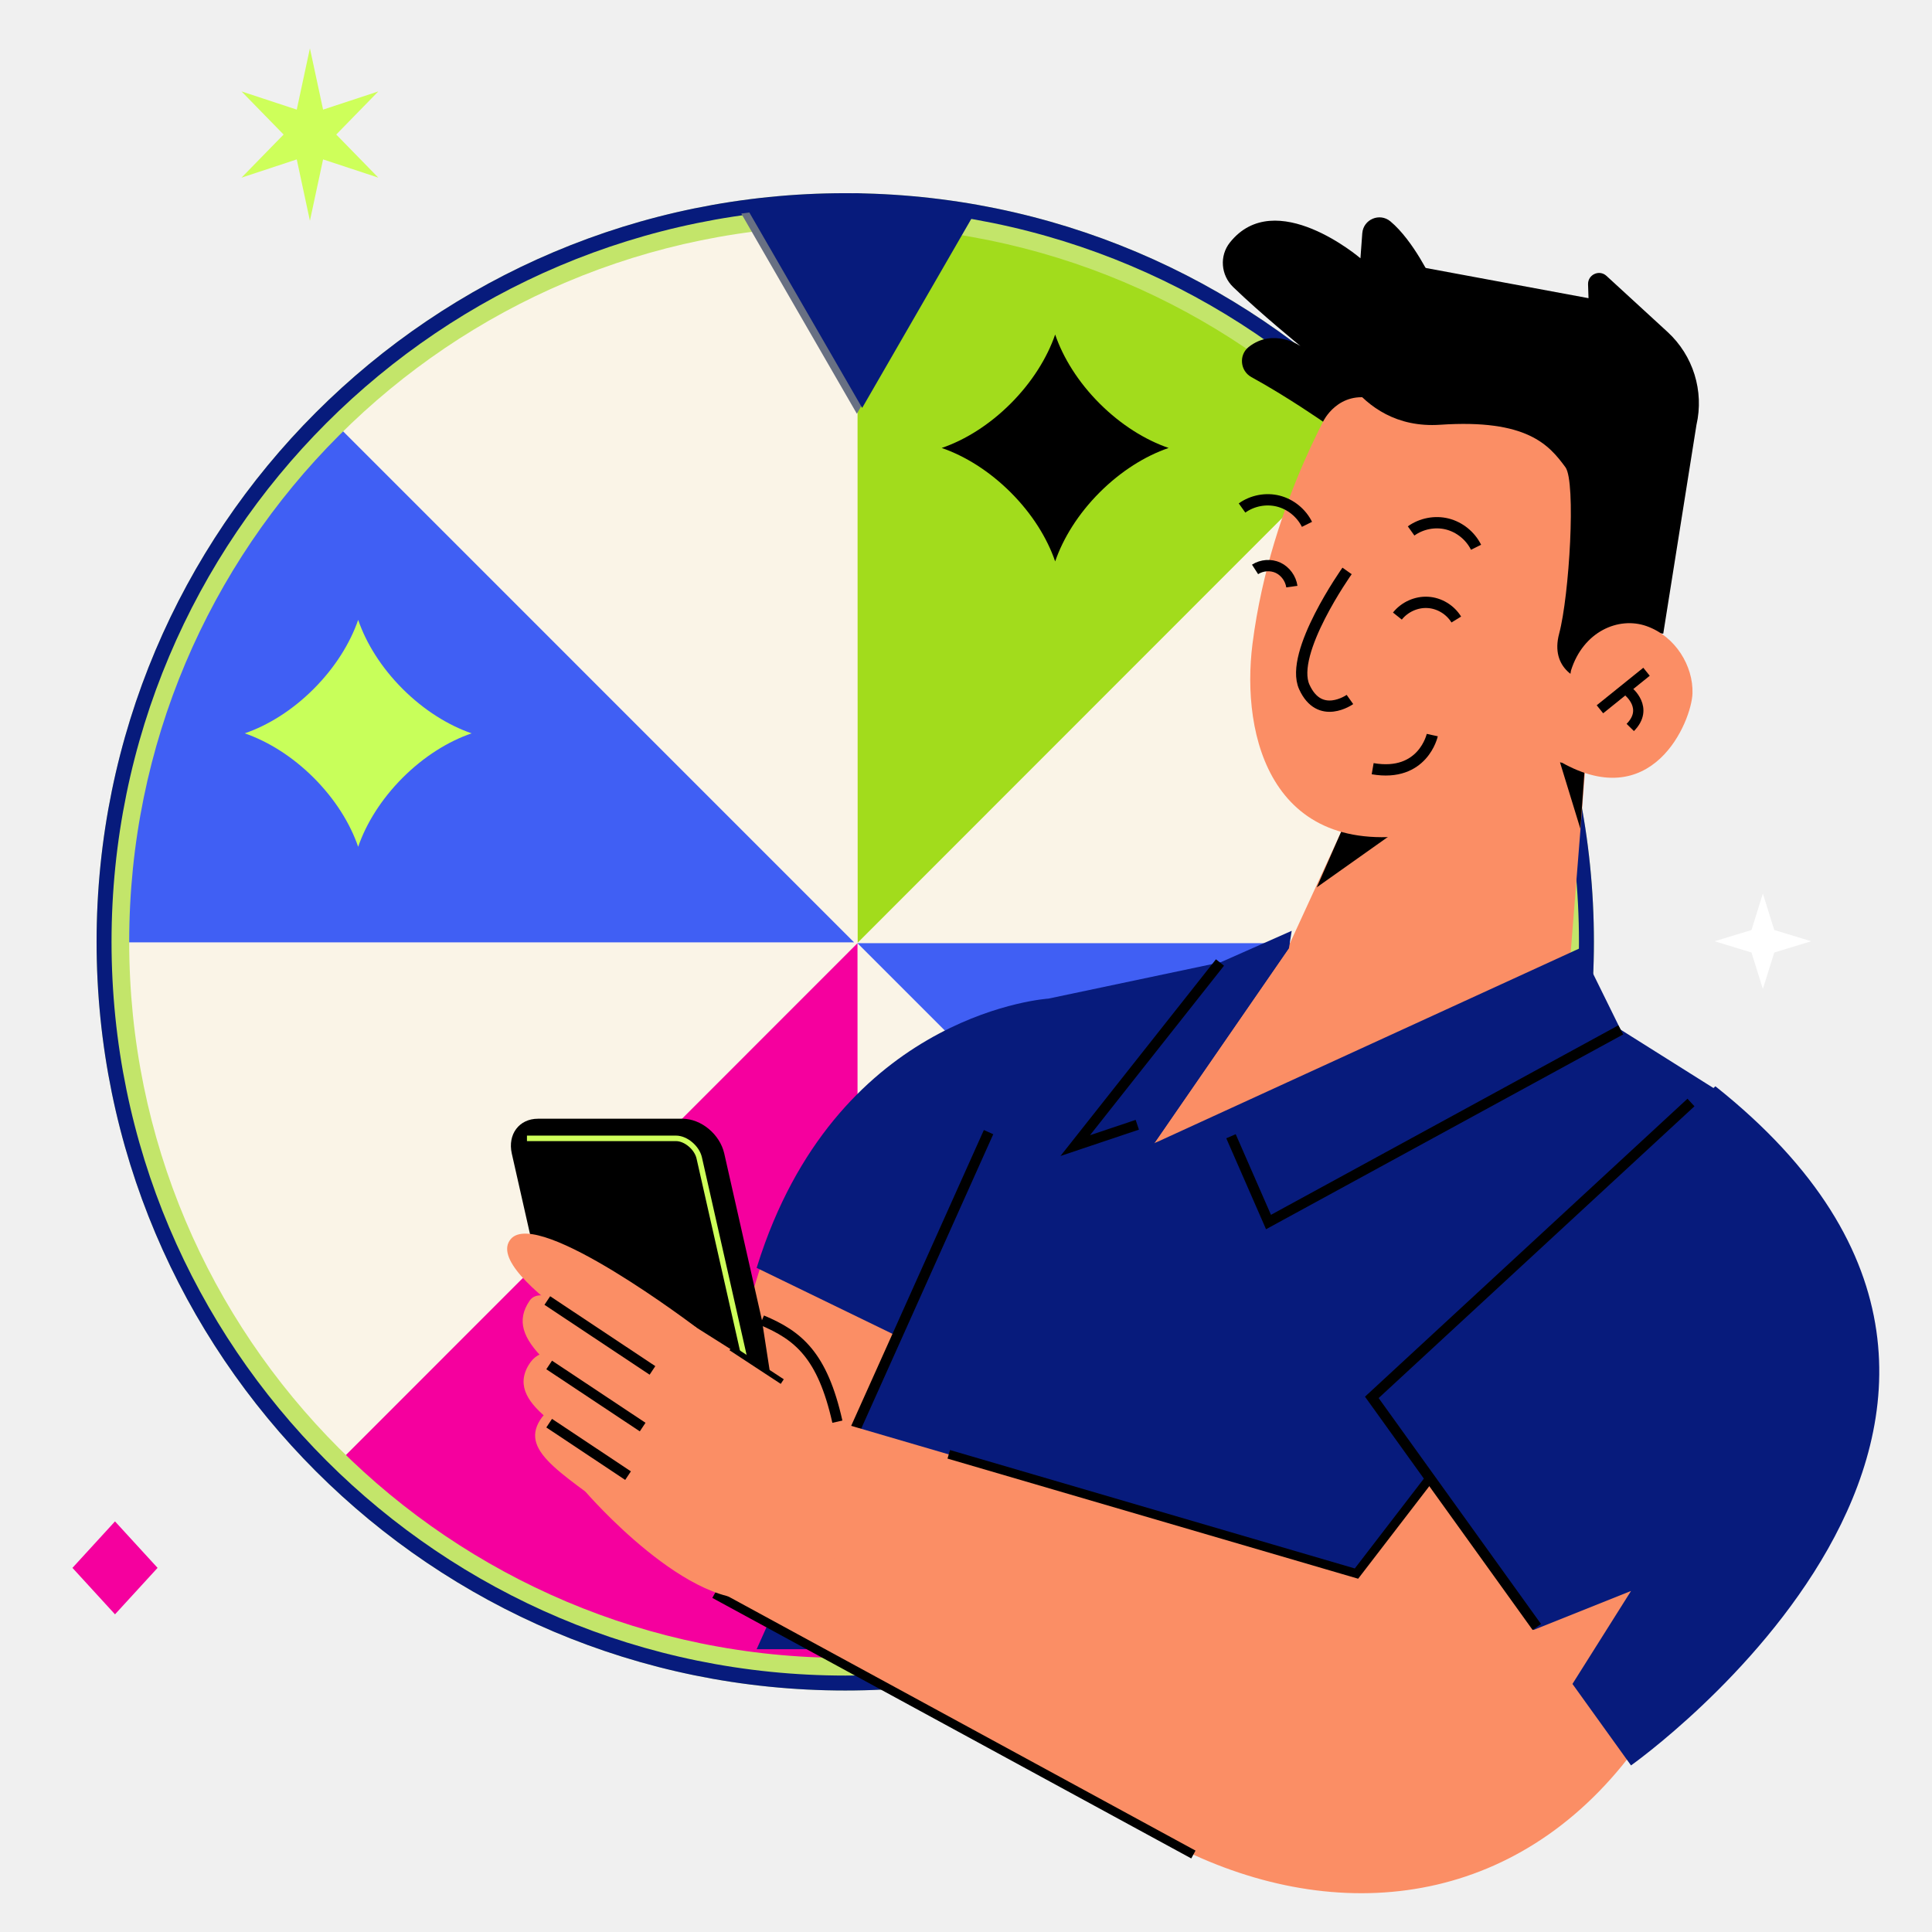
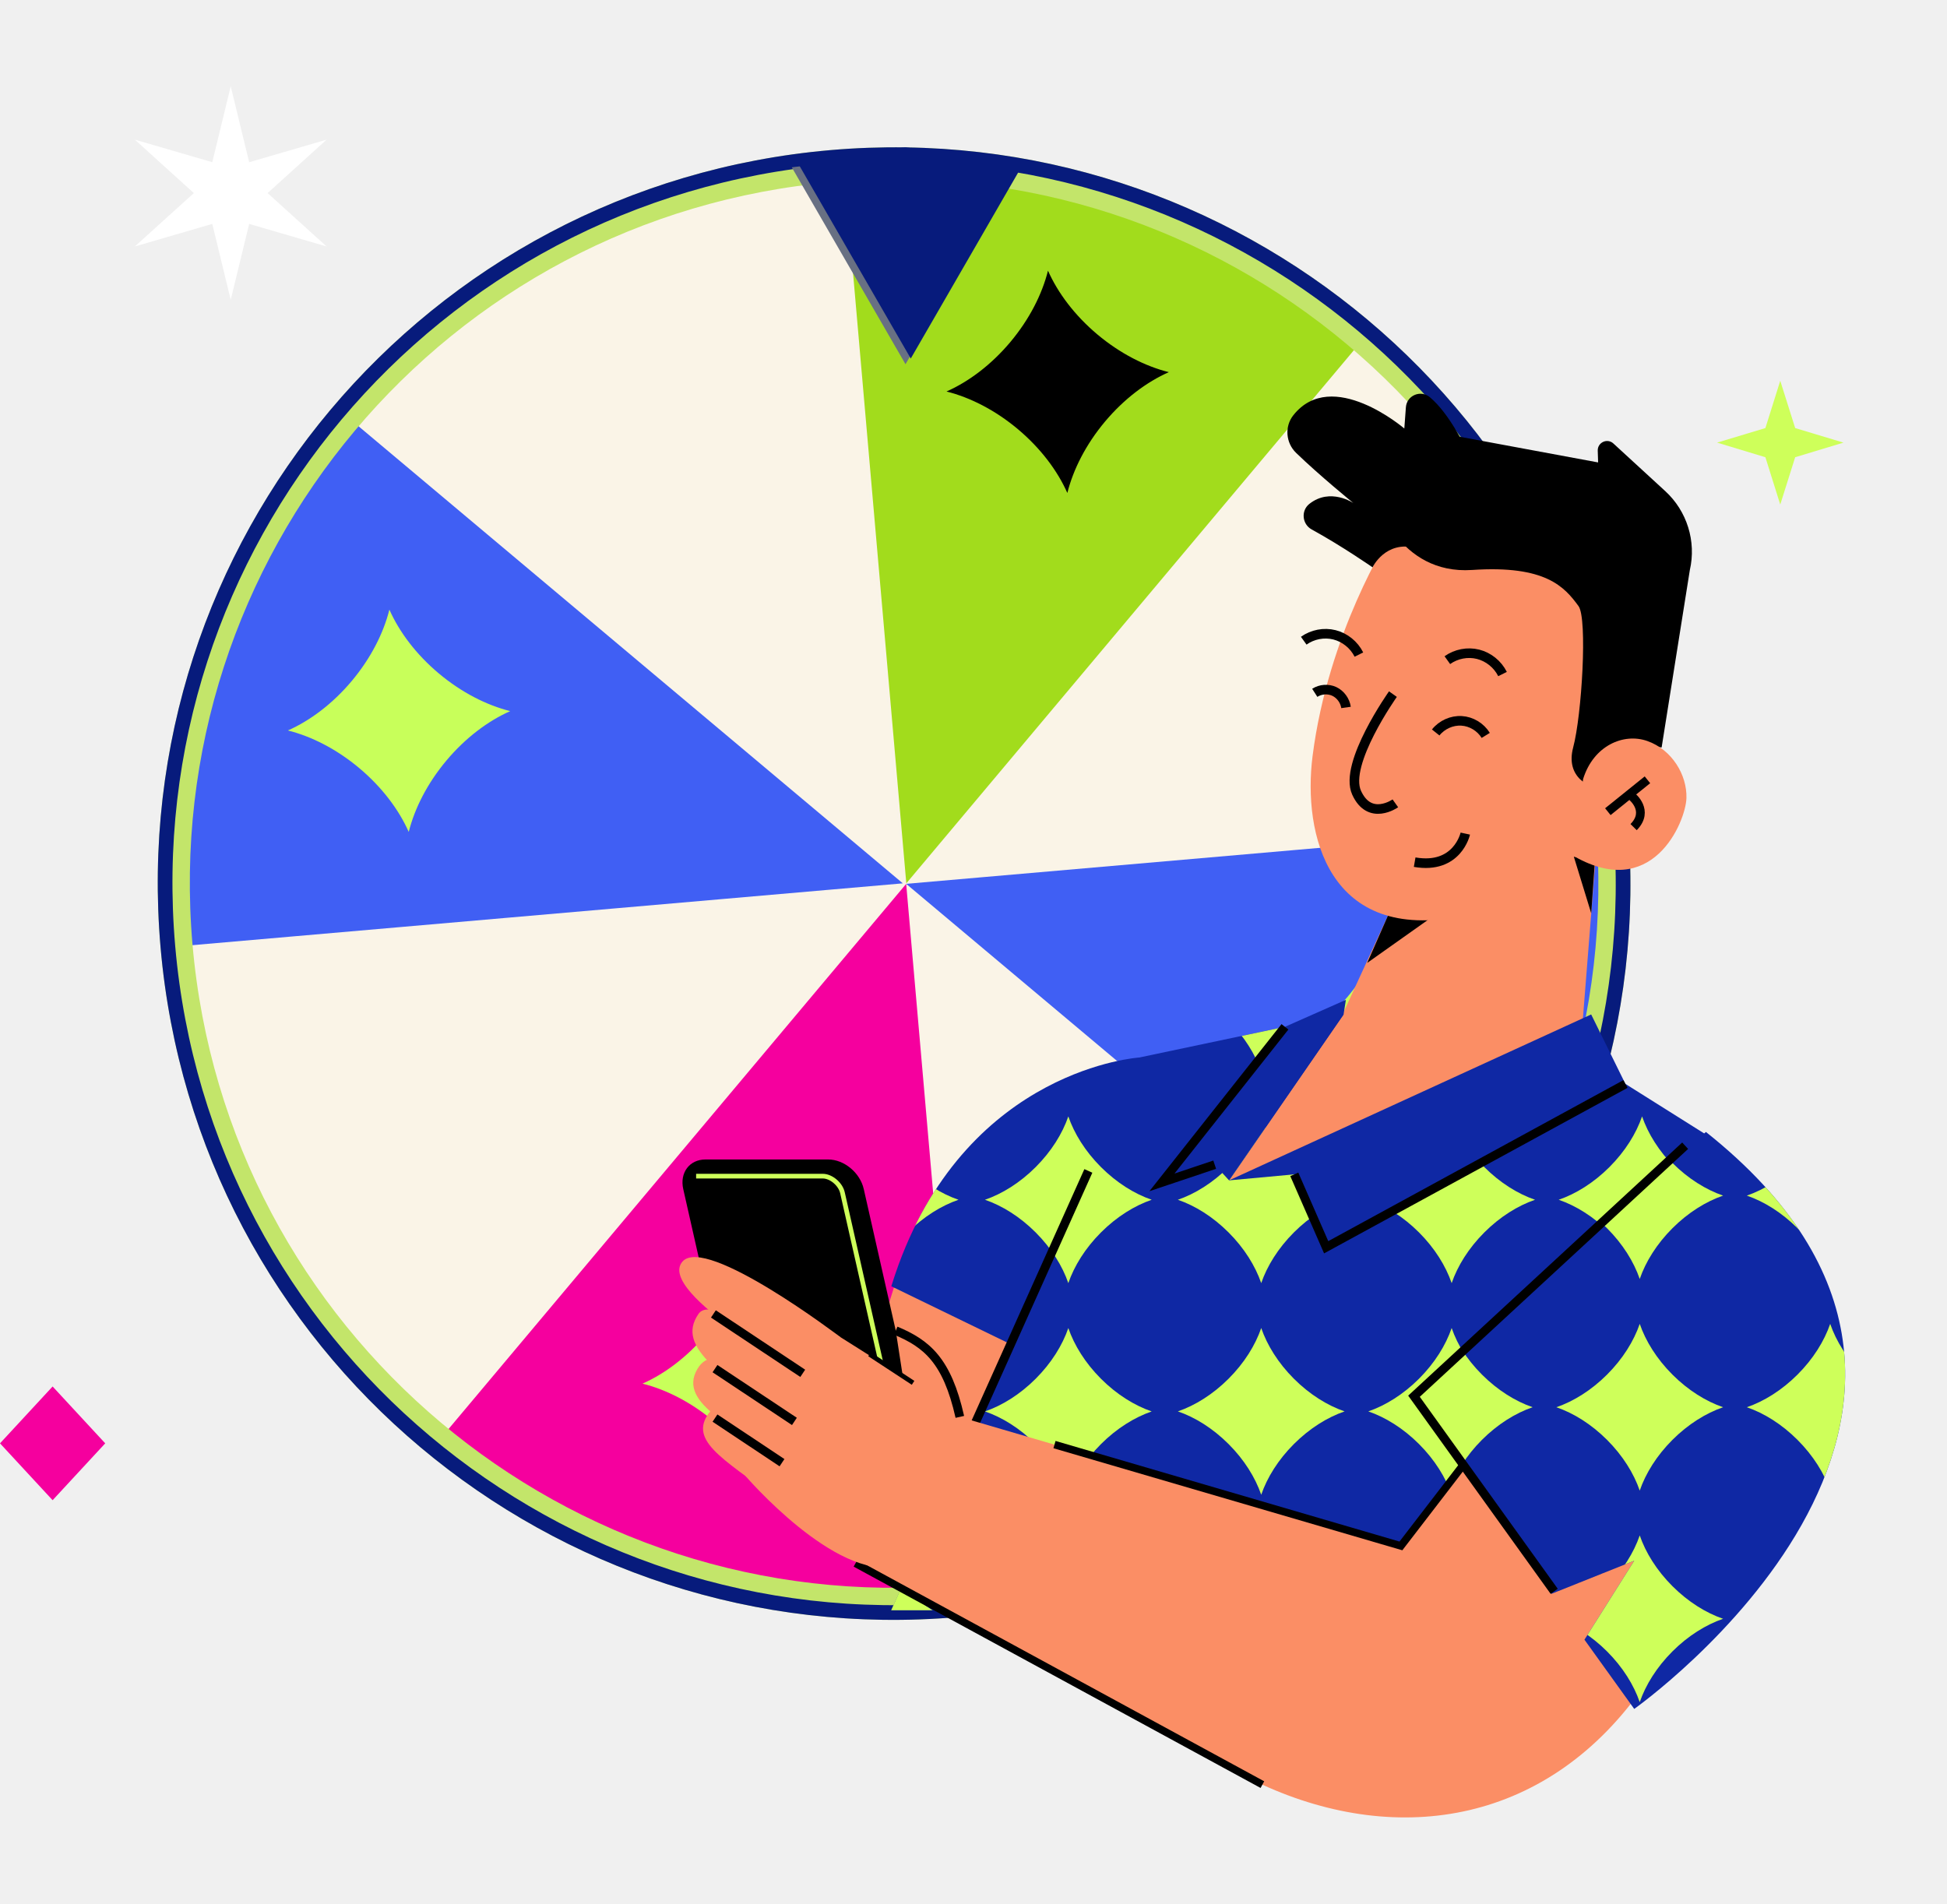
- <svg xmlns="http://www.w3.org/2000/svg" width="80" height="80" viewBox="0 0 80 80" fill="none">
-   <path fill-rule="evenodd" clip-rule="evenodd" d="M35.507 69.606L35.507 39.055L66 39.055C66 39.065 66 39.074 66 39.084C66 55.931 52.35 69.59 35.507 69.606Z" fill="#FAF4E7" />
-   <path fill-rule="evenodd" clip-rule="evenodd" d="M35.394 8.508L35.394 39.058L4.9 39.058C4.9 39.048 4.9 39.039 4.9 39.03C4.9 22.182 18.55 8.523 35.394 8.508Z" fill="#FAF4E7" />
-   <path fill-rule="evenodd" clip-rule="evenodd" d="M4.955 39.065L35.505 39.057L35.513 69.551C35.504 69.551 35.494 69.551 35.485 69.551C18.637 69.555 4.975 55.909 4.955 39.065Z" fill="#FAF4E7" />
-   <path fill-rule="evenodd" clip-rule="evenodd" d="M65.942 39.048L35.392 39.056L35.385 8.563C35.394 8.563 35.403 8.563 35.413 8.563C52.26 8.558 65.923 22.204 65.942 39.048Z" fill="#FAF4E7" />
-   <path fill-rule="evenodd" clip-rule="evenodd" d="M35.506 39.055L65.972 39.055L65.972 39.083C65.972 47.49 62.573 55.103 57.074 60.623L35.506 39.055Z" fill="#405FF4" />
-   <path fill-rule="evenodd" clip-rule="evenodd" d="M13.797 17.451C8.299 22.971 4.9 30.584 4.9 38.991L4.9 39.02L35.365 39.02L13.797 17.451Z" fill="#405FF4" />
-   <path fill-rule="evenodd" clip-rule="evenodd" d="M35.507 39.055L35.515 69.52L35.486 69.52C27.079 69.523 19.466 66.126 13.944 60.629L35.507 39.055Z" fill="#F5009E" />
-   <path fill-rule="evenodd" clip-rule="evenodd" d="M35.515 39.035L35.507 8.569L35.535 8.569C43.942 8.567 51.556 11.964 57.078 17.461L35.515 39.035Z" fill="#A2DC1C" />
-   <circle cx="35" cy="39" r="30.325" stroke="#C3E56A" stroke-width="1.35" />
-   <circle cx="35" cy="39" r="30.691" stroke="#071B7C" stroke-width="0.619" />
-   <path d="M29.16 60.898C30.047 60.011 31.05 59.389 32.018 59.057C31.05 58.723 30.047 58.101 29.16 57.217C28.274 56.33 27.652 55.327 27.32 54.359C26.986 55.327 26.364 56.33 25.479 57.217C24.593 58.103 23.59 58.725 22.622 59.057C23.59 59.391 24.593 60.013 25.479 60.898C26.366 61.784 26.988 62.788 27.32 63.755C27.654 62.788 28.276 61.784 29.16 60.898Z" fill="#C8FF5A" />
-   <path d="M16.671 32.206C17.558 31.32 18.561 30.698 19.529 30.366C18.561 30.032 17.558 29.41 16.671 28.525C15.785 27.639 15.163 26.635 14.831 25.668C14.497 26.635 13.874 27.639 12.99 28.525C12.104 29.412 11.1 30.034 10.133 30.366C11.1 30.7 12.104 31.322 12.99 32.206C13.876 33.093 14.499 34.096 14.831 35.064C15.164 34.096 15.787 33.093 16.671 32.206Z" fill="#C8FF5A" />
-   <path d="M45.533 20.39C46.419 19.504 47.422 18.881 48.39 18.549C47.422 18.216 46.419 17.593 45.533 16.709C44.646 15.822 44.024 14.819 43.692 13.852C43.358 14.819 42.736 15.822 41.851 16.709C40.965 17.595 39.962 18.218 38.994 18.549C39.962 18.883 40.965 19.506 41.851 20.39C42.738 21.276 43.36 22.28 43.692 23.247C44.026 22.28 44.648 21.276 45.533 20.39Z" fill="black" />
-   <path d="M57.291 49.081C58.178 48.195 59.181 47.573 60.149 47.241C59.181 46.907 58.178 46.285 57.291 45.4C56.405 44.514 55.783 43.51 55.451 42.543C55.117 43.51 54.495 44.514 53.61 45.4C52.724 46.286 51.72 46.909 50.753 47.241C51.72 47.575 52.724 48.197 53.61 49.081C54.496 49.968 55.119 50.971 55.451 51.939C55.785 50.971 56.407 49.968 57.291 49.081Z" fill="#C8FF5A" />
-   <path d="M35.481 17.133L30.694 8.842L35.241 8.241L40.268 8.842L35.481 17.133Z" fill="#687083" />
-   <path d="M35.701 16.891L30.914 8.6L35.461 7.999L40.487 8.6L35.701 16.891Z" fill="#071B7C" />
-   <path d="M27.77 64.494L31.458 52.559L37.761 54.235L31.458 67.176L27.77 64.494Z" fill="#FB8E65" />
-   <path d="M64.618 44.75L45.529 50.114L53.301 39.303L55.536 34.44L65.925 28.281L64.618 44.75Z" fill="#FB8E65" />
-   <path d="M65.076 41.359L47.796 47.337L53.376 39.25L43.416 41.35C43.416 41.35 35.188 41.869 31.68 51.463C31.558 51.798 31.441 52.142 31.331 52.5L37.147 55.325L31.331 68.29H67.66L71.154 45.181L65.077 41.359H65.076Z" fill="#071B7C" />
-   <path d="M40.934 46.879L37.04 55.564L34.242 61.797" stroke="black" stroke-width="0.426" stroke-miterlimit="10" />
-   <path d="M64.089 53.891L64.077 53.902" stroke="black" stroke-width="0.631" stroke-miterlimit="10" />
-   <path d="M65.442 39.254L67.112 42.645L52.526 50.602L50.972 47.049L47.795 47.341L65.442 39.254Z" fill="#071B7C" />
-   <path d="M47.794 47.343L47.093 46.577L44.523 47.439L50.517 39.858L53.487 38.543L53.374 39.255L47.794 47.343Z" fill="#071B7C" />
-   <path d="M67.113 42.645L52.526 50.602L50.973 47.049" stroke="black" stroke-width="0.426" stroke-miterlimit="10" />
-   <path d="M47.093 46.574L44.523 47.437L50.517 39.855" stroke="black" stroke-width="0.426" stroke-miterlimit="10" />
-   <path d="M56.98 31.155L54.524 36.743L64.179 29.904L56.98 31.155Z" fill="black" />
-   <path d="M65.409 29.605C63.934 31.669 61.612 33.953 59.162 34.456C52.637 35.792 51.378 30.473 51.863 26.661C52.628 20.647 55.586 16.03 55.586 16.03C55.586 16.03 68.092 11.434 68.921 21.814C69.391 24.965 66.916 27.499 65.409 29.607L65.409 29.605Z" fill="#FB8E65" />
-   <path d="M60.302 25.653C60.05 25.243 59.597 24.97 59.123 24.944C58.65 24.915 58.165 25.132 57.863 25.51" stroke="black" stroke-width="0.468" stroke-miterlimit="10" />
-   <path d="M53.493 24.29C53.445 23.955 53.223 23.653 52.923 23.51C52.622 23.37 52.251 23.396 51.969 23.578" stroke="black" stroke-width="0.468" stroke-miterlimit="10" />
-   <path d="M54.119 21.712C53.883 21.237 53.436 20.877 52.929 20.749C52.422 20.621 51.86 20.727 51.43 21.035" stroke="black" stroke-width="0.468" stroke-miterlimit="10" />
-   <path d="M61.12 22.661C60.884 22.186 60.437 21.826 59.93 21.698C59.423 21.57 58.861 21.677 58.431 21.985" stroke="black" stroke-width="0.468" stroke-miterlimit="10" />
-   <path d="M55.779 23.641C55.779 23.641 53.369 27.036 54.008 28.445C54.647 29.853 55.898 28.964 55.898 28.964" stroke="black" stroke-width="0.468" stroke-miterlimit="10" />
-   <path d="M59.307 30.438C59.307 30.438 58.927 32.191 56.839 31.83" stroke="black" stroke-width="0.468" stroke-miterlimit="10" />
-   <path d="M66.516 51.701L56.166 65.163L32.757 58.313L29.584 66.01L49.416 76.798C56.089 79.849 63.409 78.69 68.075 71.899L74.816 62.821C77.682 57.761 77.406 55.376 76.236 52.748C74.465 48.773 69.124 48.243 66.514 51.703L66.516 51.701Z" fill="#FB8E65" />
-   <path d="M63.3 55.883L56.169 65.159L39.286 60.22" stroke="black" stroke-width="0.369" stroke-miterlimit="10" />
-   <path d="M74.816 62.815C77.682 57.754 77.406 55.37 76.236 52.742" stroke="black" stroke-width="0.228" stroke-miterlimit="10" />
-   <path d="M29.584 66.004L49.416 76.792" stroke="black" stroke-width="0.369" stroke-miterlimit="10" />
-   <path d="M25.781 61.825H31.759C32.538 61.825 33.022 61.18 32.843 60.384L29.99 47.765C29.809 46.968 29.034 46.324 28.254 46.324H22.277C21.498 46.324 21.014 46.968 21.192 47.765L24.046 60.384C24.227 61.18 25.002 61.825 25.781 61.825Z" fill="black" />
-   <path d="M31.808 60.569L28.954 47.949C28.859 47.524 28.398 47.137 27.992 47.137H21.82" stroke="#CEFF5A" stroke-width="0.228" stroke-miterlimit="10" />
-   <path d="M34.919 62.097C34.919 62.097 35.075 60.663 34.673 58.87C34.052 56.108 33.053 55.298 31.549 54.668L31.894 56.901L27.662 54.23L24.23 61.753C24.23 61.753 28.614 66.856 31.583 66.139C36.208 65.022 34.919 62.097 34.919 62.097Z" fill="#FB8E65" />
-   <path d="M34.674 58.869C34.053 56.108 33.054 55.298 31.551 54.668" stroke="black" stroke-width="0.426" stroke-miterlimit="10" />
-   <path d="M27.777 57.211C26.326 56.006 22.683 52.774 21.935 53.854C20.785 55.515 23.17 56.834 26.423 59.403C26.685 58.974 27.537 57.57 27.777 57.211Z" fill="#FB8E65" />
-   <path d="M27.277 58.859C24.867 57.017 22.767 55.032 21.883 56.533C20.853 58.275 23.971 59.418 26.006 61.103C26.252 60.664 27.051 59.227 27.277 58.859Z" fill="#FB8E65" />
-   <path d="M27.25 61.405C24.29 59.01 23.134 57.598 22.37 58.791C21.482 60.179 23.498 61.105 26.15 63.194C26.362 62.843 27.056 61.698 27.25 61.407V61.405Z" fill="#FB8E65" />
-   <path d="M28.837 54.971C28.837 54.971 22.288 49.99 21.154 51.302C19.835 52.828 27.425 56.977 27.425 56.977L28.837 54.971Z" fill="#FB8E65" />
-   <path d="M22.663 53.852L27.017 56.746" stroke="black" stroke-width="0.426" stroke-miterlimit="10" />
-   <path d="M22.74 56.52L26.611 59.092" stroke="black" stroke-width="0.426" stroke-miterlimit="10" />
-   <path d="M22.74 58.93L26.006 61.103" stroke="black" stroke-width="0.426" stroke-miterlimit="10" />
-   <path d="M30.27 55.816L32.392 57.208" stroke="black" stroke-width="0.228" stroke-miterlimit="10" />
-   <path d="M71.029 44.982L56.67 57.983L63.504 67.492L67.537 65.879L65.112 69.728L67.537 73.102C67.537 73.102 88.124 58.56 71.03 44.98L71.029 44.982Z" fill="#071B7C" />
-   <path d="M63.637 67.371L56.804 57.862L70.019 45.652" stroke="black" stroke-width="0.426" stroke-miterlimit="10" />
-   <path d="M59.298 11.613C59.298 11.613 58.538 9.972 57.575 9.167C57.13 8.795 56.453 9.081 56.409 9.659L56.333 10.695C56.333 10.695 52.808 7.673 50.925 10.045C50.488 10.597 50.554 11.393 51.059 11.883C52.198 12.986 53.851 14.33 53.851 14.33C53.851 14.33 52.729 13.559 51.706 14.368C51.288 14.698 51.35 15.357 51.817 15.614C53.305 16.43 54.784 17.461 54.784 17.461C54.784 17.461 55.407 16.13 56.914 16.519" fill="black" />
-   <path d="M54.967 14.135C54.967 14.135 56.037 17.831 59.635 17.588C63.232 17.345 64.144 18.424 64.822 19.349C65.265 19.955 64.981 24.669 64.561 26.238C64.176 27.678 65.344 28.267 66.102 28.267C66.564 25.884 68.872 26.238 68.872 26.238L70.246 17.598C70.569 16.192 70.111 14.721 69.049 13.745L66.52 11.423C66.224 11.151 65.747 11.37 65.758 11.772L65.777 12.347L57.593 10.828" fill="black" />
-   <path d="M65.626 31.71L65.442 34.324L64.596 31.566L65.626 31.71Z" fill="black" />
-   <path d="M68.175 25.924C69.376 26.346 70.118 27.576 70.082 28.712C70.047 29.849 68.418 33.86 64.448 31.447L65.051 27.766C65.559 26.145 67.022 25.519 68.175 25.924Z" fill="#FB8E65" />
-   <path d="M66.25 29.37L68.179 27.816" stroke="black" stroke-width="0.426" stroke-miterlimit="10" />
-   <path d="M67.425 28.629C67.425 28.629 68.297 29.319 67.506 30.123" stroke="black" stroke-width="0.426" stroke-miterlimit="10" />
-   <path d="M12.833 9.141L12.288 6.601L10 7.356L11.743 5.571L10 3.785L12.288 4.539L12.833 2L13.378 4.539L15.666 3.785L13.923 5.571L15.666 7.356L13.378 6.601L12.833 9.141Z" fill="#CEFF5A" />
-   <path d="M4.762 66.846L3 64.922L4.762 62.998L6.525 64.922L4.762 66.846Z" fill="#F5009E" />
-   <path d="M72.996 37L72.526 38.51L71 38.975L72.526 39.442L72.996 40.952L73.468 39.442L74.994 38.975L73.468 38.51L72.996 37Z" fill="white" />
+ <svg xmlns="http://www.w3.org/2000/svg" width="271" height="265" viewBox="0 0 271 265" fill="none">
+   <path fill-rule="evenodd" clip-rule="evenodd" d="M134.889 223.654L126.133 123.036L226.562 114.297C226.565 114.328 226.568 114.359 226.571 114.391C231.399 169.877 190.359 218.776 134.889 223.654Z" fill="#FAF4E7" />
+   <path fill-rule="evenodd" clip-rule="evenodd" d="M117.002 22.451L125.758 123.07L25.329 131.809C25.326 131.778 25.324 131.746 25.321 131.715C20.492 76.229 61.533 27.33 117.002 22.451Z" fill="#FAF4E7" />
+   <path fill-rule="evenodd" clip-rule="evenodd" d="M25.514 131.819L126.13 123.037L134.896 223.466C134.864 223.469 134.833 223.472 134.801 223.475C79.315 228.318 30.405 187.289 25.514 131.819Z" fill="#FAF4E7" />
+   <path fill-rule="evenodd" clip-rule="evenodd" d="M226.375 114.287L125.759 123.069L116.993 22.639C117.024 22.637 117.056 22.634 117.087 22.631C172.573 17.788 221.483 58.817 226.375 114.287Z" fill="#FAF4E7" />
+   <path fill-rule="evenodd" clip-rule="evenodd" d="M126.127 123.031L226.474 114.298L226.482 114.393C228.891 142.082 219.878 168.132 203.348 187.888L126.127 123.031Z" fill="#405FF4" />
+   <path fill-rule="evenodd" clip-rule="evenodd" d="M125.662 122.962L25.32 131.694L25.312 131.599C22.902 103.911 31.915 77.862 48.443 58.106L125.662 122.962Z" fill="#405FF4" />
+   <path fill-rule="evenodd" clip-rule="evenodd" d="M126.129 123.038L134.886 223.37L134.792 223.379C107.105 225.795 81.057 216.791 61.297 200.27L126.129 123.038Z" fill="#F5009E" />
+   <path fill-rule="evenodd" clip-rule="evenodd" d="M126.148 122.962L117.391 22.623L117.485 22.614C145.173 20.198 171.223 29.203 190.984 45.726L126.148 122.962Z" fill="#A2DC1C" />
+   <circle cx="124.448" cy="122.997" r="100.253" transform="rotate(-4.97342 124.448 122.997)" stroke="#C3E56A" stroke-width="4.464" />
+   <circle cx="124.448" cy="122.997" r="101.462" transform="rotate(-4.97342 124.448 122.997)" stroke="#071B7C" stroke-width="2.046" />
+   <path d="M111.494 196.792C114.159 193.618 117.285 191.281 120.376 189.91C117.094 189.088 113.611 187.326 110.438 184.667C107.265 182.002 104.928 178.876 103.557 175.784C102.735 179.067 100.973 182.549 98.314 185.722C95.649 188.895 92.523 191.233 89.431 192.603C92.713 193.425 96.196 195.188 99.369 197.847C102.542 200.512 104.88 203.638 106.25 206.729C107.072 203.447 108.834 199.964 111.494 196.792Z" fill="#C8FF5A" />
+   <path d="M62.134 105.869C64.799 102.696 67.925 100.359 71.017 98.988C67.735 98.166 64.252 96.404 61.079 93.745C57.906 91.08 55.569 87.954 54.198 84.862C53.376 88.144 51.614 91.627 48.955 94.8C46.289 97.973 43.163 100.311 40.072 101.681C43.354 102.503 46.837 104.265 50.01 106.924C53.183 109.59 55.52 112.716 56.891 115.807C57.713 112.525 59.475 109.042 62.134 105.869Z" fill="#C8FF5A" />
+   <path d="M153.804 58.685C156.469 55.512 159.595 53.175 162.687 51.804C159.405 50.982 155.922 49.22 152.749 46.561C149.576 43.895 147.238 40.769 145.868 37.678C145.046 40.96 143.284 44.443 140.625 47.616C137.959 50.789 134.833 53.127 131.742 54.497C135.024 55.319 138.507 57.081 141.68 59.74C144.853 62.406 147.19 65.532 148.561 68.623C149.383 65.341 151.145 61.858 153.804 58.685Z" fill="black" />
+   <path d="M200.752 149.817C203.418 146.644 206.544 144.307 209.635 142.936C206.353 142.114 202.87 140.352 199.697 137.693C196.524 135.028 194.187 131.902 192.816 128.81C191.994 132.092 190.232 135.575 187.573 138.748C184.908 141.921 181.781 144.259 178.69 145.629C181.972 146.451 185.455 148.213 188.628 150.873C191.801 153.538 194.139 156.664 195.509 159.755C196.331 156.473 198.093 152.99 200.752 149.817Z" fill="#C8FF5A" />
+   <path d="M126.037 50.703L110.212 23.295L125.243 21.308L141.861 23.295L126.037 50.703Z" fill="#687083" />
+   <path d="M126.767 49.909L110.943 22.5L125.973 20.514L142.592 22.5L126.767 49.909Z" fill="#071B7C" />
+   <path d="M113.89 213.299L124.422 179.212L142.423 183.999L124.422 220.959L113.89 213.299Z" fill="#FB8E65" />
+   <path d="M219.12 156.911L164.604 172.229L186.8 141.355L193.182 127.465L222.853 109.877L219.12 156.911Z" fill="#FB8E65" />
+   <path d="M220.434 147.231L171.082 164.305L187.019 141.208L158.572 147.206C158.572 147.206 135.076 148.687 125.056 176.087C124.707 177.045 124.375 178.028 124.06 179.05L140.669 187.116L124.06 224.145H227.815L237.792 158.145L220.438 147.231H220.434Z" fill="#0F28A4" />
+   <mask id="mask0_14964_28176" style="mask-type:luminance" maskUnits="userSpaceOnUse" x="124" y="141" width="114" height="84">
+     <path d="M220.414 147.238L171.063 164.312L187 141.215L158.553 147.213C158.553 147.213 135.056 148.694 125.036 176.094C124.687 177.052 124.355 178.035 124.04 179.057L140.649 187.123L124.04 224.152H227.795L237.773 158.152L220.419 147.238H220.414Z" fill="white" />
+   </mask>
+   <g mask="url(#mask0_14964_28176)">
+     <path d="M224.011 133.006C226.199 130.818 227.735 128.34 228.557 125.948C229.378 128.336 230.915 130.818 233.103 133.006C235.291 135.194 237.768 136.73 240.16 137.552C237.772 138.373 235.291 139.91 233.103 142.098C230.915 144.286 229.378 146.763 228.557 149.155C227.735 146.767 226.199 144.286 224.011 142.098C221.823 139.91 219.345 138.373 216.953 137.552C219.341 136.73 221.823 135.194 224.011 133.006Z" fill="#CEFF5A" />
+     <path d="M197.509 133.006C199.697 130.818 201.233 128.34 202.055 125.948C202.876 128.336 204.413 130.818 206.601 133.006C208.789 135.194 211.266 136.73 213.658 137.552C211.27 138.373 208.789 139.91 206.601 142.098C204.413 144.286 202.876 146.763 202.055 149.155C201.233 146.767 199.697 144.286 197.509 142.098C195.321 139.91 192.843 138.373 190.451 137.552C192.839 136.73 195.321 135.194 197.509 133.006Z" fill="#CEFF5A" />
+     <path d="M171.002 133.006C173.19 130.818 174.726 128.34 175.548 125.948C176.369 128.336 177.906 130.818 180.094 133.006C182.282 135.194 184.759 136.73 187.151 137.552C184.763 138.373 182.282 139.91 180.094 142.098C177.906 144.286 176.369 146.763 175.548 149.155C174.726 146.767 173.19 144.286 171.002 142.098C168.814 139.91 166.337 138.373 163.944 137.552C166.332 136.73 168.814 135.194 171.002 133.006Z" fill="#CEFF5A" />
+     <path d="M224.011 162.461C226.199 160.274 227.735 157.796 228.557 155.404C229.378 157.792 230.915 160.274 233.103 162.461C235.291 164.649 237.768 166.186 240.16 167.008C237.772 167.829 235.291 169.366 233.103 171.554C230.915 173.742 229.378 176.219 228.557 178.611C227.735 176.223 226.199 173.742 224.011 171.554C221.823 169.366 219.345 167.829 216.953 167.008C219.341 166.186 221.823 164.649 224.011 162.461Z" fill="#CEFF5A" />
+     <path d="M197.509 162.461C199.697 160.274 201.233 157.796 202.055 155.404C202.876 157.792 204.413 160.274 206.601 162.461C208.789 164.649 211.266 166.186 213.658 167.008C211.27 167.829 208.789 169.366 206.601 171.554C204.413 173.742 202.876 176.219 202.055 178.611C201.233 176.223 199.697 173.742 197.509 171.554C195.321 169.366 192.843 167.829 190.451 167.008C192.839 166.186 195.321 164.649 197.509 162.461Z" fill="#CEFF5A" />
+     <path d="M171.002 162.461C173.19 160.274 174.726 157.796 175.548 155.404C176.369 157.792 177.906 160.274 180.094 162.461C182.282 164.649 184.759 166.186 187.151 167.008C184.763 167.829 182.282 169.366 180.094 171.554C177.906 173.742 176.369 176.219 175.548 178.611C174.726 176.223 173.19 173.742 171.002 171.554C168.814 169.366 166.337 167.829 163.944 167.008C166.332 166.186 168.814 164.649 171.002 162.461Z" fill="#CEFF5A" />
+     <path d="M224.011 191.92C226.199 189.732 227.735 187.255 228.557 184.862C229.378 187.25 230.915 189.732 233.103 191.92C235.291 194.108 237.768 195.644 240.16 196.466C237.772 197.287 235.291 198.824 233.103 201.012C230.915 203.2 229.378 205.677 228.557 208.07C227.735 205.682 226.199 203.2 224.011 201.012C221.823 198.824 219.345 197.287 216.953 196.466C219.341 195.644 221.823 194.108 224.011 191.92Z" fill="#CEFF5A" />
+     <path d="M197.509 191.92C199.697 189.732 201.233 187.255 202.055 184.862C202.876 187.25 204.413 189.732 206.601 191.92C208.789 194.108 211.266 195.644 213.658 196.466C211.27 197.287 208.789 198.824 206.601 201.012C204.413 203.2 202.876 205.677 202.055 208.07C201.233 205.682 199.697 203.2 197.509 201.012C195.321 198.824 192.843 197.287 190.451 196.466C192.839 195.644 195.321 194.108 197.509 191.92Z" fill="#CEFF5A" />
+     <path d="M171.002 191.92C173.19 189.732 174.726 187.255 175.548 184.862C176.369 187.25 177.906 189.732 180.094 191.92C182.282 194.108 184.759 195.644 187.151 196.466C184.763 197.287 182.282 198.824 180.094 201.012C177.906 203.2 176.369 205.677 175.548 208.07C174.726 205.682 173.19 203.2 171.002 201.012C168.814 198.824 166.337 197.287 163.944 196.466C166.332 195.644 168.814 194.108 171.002 191.92Z" fill="#CEFF5A" />
+     <path d="M224.011 221.378C226.199 219.19 227.735 216.713 228.557 214.321C229.378 216.709 230.915 219.19 233.103 221.378C235.291 223.566 237.768 225.103 240.16 225.924C237.772 226.746 235.291 228.283 233.103 230.47C230.915 232.658 229.378 235.136 228.557 237.528C227.735 235.14 226.199 232.658 224.011 230.47C221.823 228.283 219.345 226.746 216.953 225.924C219.341 225.103 221.823 223.566 224.011 221.378Z" fill="#CEFF5A" />
+     <path d="M197.509 221.378C199.697 219.19 201.233 216.713 202.055 214.321C202.876 216.709 204.413 219.19 206.601 221.378C208.789 223.566 211.266 225.103 213.658 225.924C211.27 226.746 208.789 228.283 206.601 230.47C204.413 232.658 202.876 235.136 202.055 237.528C201.233 235.14 199.697 232.658 197.509 230.47C195.321 228.283 192.843 226.746 190.451 225.924C192.839 225.103 195.321 223.566 197.509 221.378Z" fill="#CEFF5A" />
+     <path d="M171.002 221.376C173.19 219.188 174.726 216.71 175.548 214.318C176.369 216.706 177.906 219.188 180.094 221.376C182.282 223.564 184.759 225.1 187.151 225.922C184.763 226.743 182.282 228.28 180.094 230.468C177.906 232.656 176.369 235.133 175.548 237.525C174.726 235.137 173.19 232.656 171.002 230.468C168.814 228.28 166.337 226.743 163.944 225.922C166.332 225.1 168.814 223.564 171.002 221.376Z" fill="#CEFF5A" />
+     <path d="M144.152 133.006C146.34 130.818 147.877 128.34 148.698 125.948C149.52 128.336 151.056 130.818 153.244 133.006C155.432 135.194 157.91 136.73 160.302 137.552C157.914 138.373 155.432 139.91 153.244 142.098C151.056 144.286 149.52 146.763 148.698 149.155C147.877 146.767 146.34 144.286 144.152 142.098C141.964 139.91 139.487 138.373 137.095 137.552C139.483 136.73 141.964 135.194 144.152 133.006Z" fill="#CEFF5A" />
+     <path d="M144.152 162.461C146.34 160.274 147.877 157.796 148.698 155.404C149.52 157.792 151.056 160.274 153.244 162.461C155.432 164.649 157.91 166.186 160.302 167.008C157.914 167.829 155.432 169.366 153.244 171.554C151.056 173.742 149.52 176.219 148.698 178.611C147.877 176.223 146.34 173.742 144.152 171.554C141.964 169.366 139.487 167.829 137.095 167.008C139.483 166.186 141.964 164.649 144.152 162.461Z" fill="#CEFF5A" />
+     <path d="M144.152 191.925C146.34 189.737 147.877 187.26 148.698 184.867C149.52 187.255 151.056 189.737 153.244 191.925C155.432 194.113 157.91 195.65 160.302 196.471C157.914 197.293 155.432 198.829 153.244 201.017C151.056 203.205 149.52 205.682 148.698 208.075C147.877 205.687 146.34 203.205 144.152 201.017C141.964 198.829 139.487 197.293 137.095 196.471C139.483 195.65 141.964 194.113 144.152 191.925Z" fill="#CEFF5A" />
+     <path d="M144.152 221.371C146.34 219.183 147.877 216.705 148.698 214.313C149.52 216.701 151.056 219.183 153.244 221.371C155.432 223.559 157.91 225.095 160.302 225.917C157.914 226.738 155.432 228.275 153.244 230.463C151.056 232.651 149.52 235.128 148.698 237.52C147.877 235.132 146.34 232.651 144.152 230.463C141.964 228.275 139.487 226.738 137.095 225.917C139.483 225.095 141.964 223.559 144.152 221.371Z" fill="#CEFF5A" />
+     <path d="M117.262 133.006C119.449 130.818 120.986 128.34 121.808 125.948C122.629 128.336 124.166 130.818 126.354 133.006C128.542 135.194 131.019 136.73 133.411 137.552C131.023 138.373 128.542 139.91 126.354 142.098C124.166 144.286 122.629 146.763 121.808 149.155C120.986 146.767 119.449 144.286 117.262 142.098C115.074 139.91 112.596 138.373 110.204 137.552C112.592 136.73 115.074 135.194 117.262 133.006Z" fill="#CEFF5A" />
+     <path d="M117.262 162.461C119.449 160.274 120.986 157.796 121.808 155.404C122.629 157.792 124.166 160.274 126.354 162.461C128.542 164.649 131.019 166.186 133.411 167.008C131.023 167.829 128.542 169.366 126.354 171.554C124.166 173.742 122.629 176.219 121.808 178.611C120.986 176.223 119.449 173.742 117.262 171.554C115.074 169.366 112.596 167.829 110.204 167.008C112.592 166.186 115.074 164.649 117.262 162.461Z" fill="#CEFF5A" />
+     <path d="M117.262 191.92C119.449 189.732 120.986 187.255 121.808 184.862C122.629 187.25 124.166 189.732 126.354 191.92C128.542 194.108 131.019 195.644 133.411 196.466C131.023 197.287 128.542 198.824 126.354 201.012C124.166 203.2 122.629 205.677 121.808 208.07C120.986 205.682 119.449 203.2 117.262 201.012C115.074 198.824 112.596 197.287 110.204 196.466C112.592 195.644 115.074 194.108 117.262 191.92Z" fill="#CEFF5A" />
+     <path d="M117.262 221.376C119.449 219.188 120.986 216.71 121.808 214.318C122.629 216.706 124.166 219.188 126.354 221.376C128.542 223.564 131.019 225.1 133.411 225.922C131.023 226.743 128.542 228.28 126.354 230.468C124.166 232.656 122.629 235.133 121.808 237.525C120.986 235.137 119.449 232.656 117.262 230.468C115.074 228.28 112.596 226.743 110.204 225.922C112.592 225.1 115.074 223.564 117.262 221.376Z" fill="#CEFF5A" />
+   </g>
+   <path d="M151.486 162.993L140.364 187.796L132.374 205.597" stroke="black" stroke-width="1.216" stroke-miterlimit="10" />
+   <path d="M217.61 183.012L217.58 183.042" stroke="black" stroke-width="1.803" stroke-miterlimit="10" />
+   <path d="M221.473 141.211L226.244 150.895L184.585 173.621L180.149 163.473L171.074 164.307L221.473 141.211Z" fill="#0F28A4" />
+   <path d="M171.073 164.31L169.072 162.122L161.729 164.587L178.85 142.933L187.333 139.179L187.01 141.214L171.073 164.31Z" fill="#0F28A4" />
+   <path d="M226.247 150.894L184.588 173.62L180.152 163.472" stroke="black" stroke-width="1.216" stroke-miterlimit="10" />
+   <path d="M169.072 162.124L161.729 164.589L178.85 142.935" stroke="black" stroke-width="1.216" stroke-miterlimit="10" />
+   <path d="M197.311 118.079L190.298 134.039L217.874 114.506L197.311 118.079Z" fill="black" />
+   <path d="M221.382 113.66C217.169 119.554 210.539 126.077 203.541 127.512C184.906 131.328 181.309 116.137 182.694 105.251C184.88 88.074 193.327 74.889 193.327 74.889C193.327 74.889 229.044 61.764 231.413 91.409C232.755 100.408 225.687 107.644 221.381 113.666L221.382 113.66Z" fill="#FB8E65" />
+   <path d="M206.797 102.369C206.076 101.198 204.782 100.418 203.43 100.343C202.078 100.26 200.693 100.879 199.831 101.96" stroke="black" stroke-width="1.336" stroke-miterlimit="10" />
+   <path d="M187.351 98.477C187.214 97.52 186.581 96.657 185.723 96.249C184.865 95.848 183.805 95.924 183.001 96.441" stroke="black" stroke-width="1.336" stroke-miterlimit="10" />
+   <path d="M189.143 91.118C188.468 89.761 187.192 88.734 185.744 88.368C184.296 88.002 182.693 88.306 181.464 89.186" stroke="black" stroke-width="1.336" stroke-miterlimit="10" />
+   <path d="M209.134 93.827C208.459 92.47 207.183 91.442 205.734 91.076C204.286 90.71 202.683 91.015 201.454 91.894" stroke="black" stroke-width="1.336" stroke-miterlimit="10" />
+   <path d="M193.878 96.622C193.878 96.622 186.998 106.318 188.822 110.342C190.647 114.365 194.218 111.825 194.218 111.825" stroke="black" stroke-width="1.336" stroke-miterlimit="10" />
+   <path d="M203.953 116.038C203.953 116.038 202.868 121.047 196.905 120.014" stroke="black" stroke-width="1.336" stroke-miterlimit="10" />
+   <path d="M224.544 176.753L194.984 215.201L128.129 195.639L119.066 217.619L175.705 248.43C194.764 257.143 215.669 253.834 228.996 234.439L248.247 208.512C256.431 194.059 255.644 187.249 252.303 179.745C247.245 168.393 231.992 166.877 224.538 176.759L224.544 176.753Z" fill="#FB8E65" />
+   <path d="M215.358 188.699L194.991 215.193L146.774 201.087" stroke="black" stroke-width="1.054" stroke-miterlimit="10" />
+   <path d="M248.251 208.504C256.435 194.051 255.648 187.241 252.306 179.737" stroke="black" stroke-width="0.65" stroke-miterlimit="10" />
+   <path d="M119.071 217.612L175.71 248.422" stroke="black" stroke-width="1.054" stroke-miterlimit="10" />
+   <path d="M108.205 205.669H125.276C127.502 205.669 128.884 203.829 128.374 201.555L120.224 165.514C119.708 163.24 117.494 161.4 115.268 161.4H98.197C95.971 161.4 94.589 163.24 95.099 165.514L103.249 201.555C103.765 203.829 105.979 205.669 108.205 205.669Z" fill="black" />
+   <path d="M125.415 202.08L117.264 166.039C116.993 164.824 115.679 163.719 114.517 163.719H96.892" stroke="#CEFF5A" stroke-width="0.65" stroke-miterlimit="10" />
+   <path d="M134.302 206.451C134.302 206.451 134.749 202.355 133.599 197.234C131.826 189.348 128.972 187.033 124.679 185.234L125.664 191.61L113.578 183.984L103.773 205.467C103.773 205.467 116.296 220.042 124.775 217.994C137.983 214.806 134.302 206.451 134.302 206.451Z" fill="#FB8E65" />
+   <path d="M133.598 197.23C131.825 189.345 128.971 187.031 124.679 185.232" stroke="black" stroke-width="1.216" stroke-miterlimit="10" />
+   <path d="M113.904 192.488C109.758 189.046 99.354 179.817 97.219 182.901C93.933 187.646 100.747 191.412 110.036 198.749C110.783 197.522 113.219 193.513 113.904 192.488Z" fill="#FB8E65" />
+   <path d="M112.477 197.2C105.595 191.941 99.597 186.27 97.071 190.558C94.131 195.534 103.035 198.797 108.846 203.611C109.548 202.355 111.831 198.253 112.477 197.2Z" fill="#FB8E65" />
+   <path d="M112.398 204.465C103.942 197.626 100.64 193.593 98.459 197.001C95.922 200.965 101.682 203.609 109.254 209.574C109.86 208.573 111.843 205.304 112.398 204.471V204.465Z" fill="#FB8E65" />
+   <path d="M116.93 186.096C116.93 186.096 98.228 171.868 94.988 175.617C91.222 179.974 112.897 191.824 112.897 191.824L116.93 186.096Z" fill="#FB8E65" />
+   <path d="M99.297 182.9L111.732 191.167" stroke="black" stroke-width="1.216" stroke-miterlimit="10" />
+   <path d="M99.519 190.515L110.573 197.862" stroke="black" stroke-width="1.216" stroke-miterlimit="10" />
+   <path d="M99.519 197.4L108.846 203.607" stroke="black" stroke-width="1.216" stroke-miterlimit="10" />
+   <path d="M121.029 188.515L127.089 192.489" stroke="black" stroke-width="0.65" stroke-miterlimit="10" />
+   <path d="M237.437 157.572L196.429 194.703L215.945 221.861L227.464 217.255L220.538 228.246L227.464 237.883C227.464 237.883 286.261 196.35 237.441 157.568L237.437 157.572Z" fill="#0F28A4" />
+   <mask id="mask1_14964_28176" style="mask-type:luminance" maskUnits="userSpaceOnUse" x="196" y="157" width="61" height="81">
+     <path d="M237.439 157.569L196.431 194.7L215.947 221.858L227.466 217.252L220.54 228.243L227.466 237.88C227.466 237.88 286.262 196.347 237.443 157.565L237.439 157.569Z" fill="white" />
+   </mask>
+   <g mask="url(#mask1_14964_28176)">
+     <path d="M250.195 161.883C252.383 159.695 253.92 157.218 254.741 154.826C255.563 157.214 257.099 159.695 259.287 161.883C261.475 164.071 263.953 165.608 266.345 166.429C263.957 167.251 261.475 168.787 259.287 170.975C257.099 173.163 255.563 175.641 254.741 178.033C253.92 175.645 252.383 173.163 250.195 170.975C248.007 168.787 245.53 167.251 243.138 166.429C245.526 165.608 248.007 164.071 250.195 161.883Z" fill="#CEFF5A" />
+     <path d="M223.686 161.883C225.874 159.695 227.411 157.218 228.232 154.826C229.054 157.214 230.591 159.695 232.779 161.883C234.966 164.071 237.444 165.608 239.836 166.429C237.448 167.251 234.966 168.787 232.779 170.975C230.591 173.163 229.054 175.641 228.232 178.033C227.411 175.645 225.874 173.163 223.686 170.975C221.498 168.787 219.021 167.251 216.629 166.429C219.017 165.608 221.498 164.071 223.686 161.883Z" fill="#CEFF5A" />
+     <path d="M197.174 161.883C199.362 159.695 200.898 157.218 201.72 154.826C202.541 157.214 204.078 159.695 206.266 161.883C208.454 164.071 210.931 165.608 213.323 166.429C210.935 167.251 208.454 168.787 206.266 170.975C204.078 173.163 202.541 175.641 201.72 178.033C200.898 175.645 199.362 173.163 197.174 170.975C194.986 168.787 192.508 167.251 190.116 166.429C192.504 165.608 194.986 164.071 197.174 161.883Z" fill="#CEFF5A" />
+     <path d="M250.195 191.342C252.383 189.154 253.92 186.676 254.741 184.284C255.563 186.672 257.099 189.154 259.287 191.342C261.475 193.529 263.953 195.066 266.345 195.888C263.957 196.709 261.475 198.246 259.287 200.434C257.099 202.622 255.563 205.099 254.741 207.491C253.92 205.103 252.383 202.622 250.195 200.434C248.007 198.246 245.53 196.709 243.138 195.888C245.526 195.066 248.007 193.529 250.195 191.342Z" fill="#CEFF5A" />
+     <path d="M223.686 191.342C225.874 189.154 227.411 186.676 228.232 184.284C229.054 186.672 230.591 189.154 232.779 191.342C234.966 193.529 237.444 195.066 239.836 195.888C237.448 196.709 234.966 198.246 232.779 200.434C230.591 202.622 229.054 205.099 228.232 207.491C227.411 205.103 225.874 202.622 223.686 200.434C221.498 198.246 219.021 196.709 216.629 195.888C219.017 195.066 221.498 193.529 223.686 191.342Z" fill="#CEFF5A" />
+     <path d="M197.174 191.339C199.362 189.151 200.898 186.674 201.72 184.281C202.541 186.669 204.078 189.151 206.266 191.339C208.454 193.527 210.931 195.064 213.323 195.885C210.935 196.707 208.454 198.243 206.266 200.431C204.078 202.619 202.541 205.097 201.72 207.489C200.898 205.101 199.362 202.619 197.174 200.431C194.986 198.243 192.508 196.707 190.116 195.885C192.504 195.064 194.986 193.527 197.174 191.339Z" fill="#CEFF5A" />
+     <path d="M250.195 220.79C252.383 218.602 253.92 216.124 254.741 213.732C255.563 216.12 257.099 218.602 259.287 220.79C261.475 222.978 263.953 224.514 266.345 225.336C263.957 226.157 261.475 227.694 259.287 229.882C257.099 232.07 255.563 234.547 254.741 236.94C253.92 234.552 252.383 232.07 250.195 229.882C248.007 227.694 245.53 226.157 243.138 225.336C245.526 224.514 248.007 222.978 250.195 220.79Z" fill="#CEFF5A" />
+     <path d="M223.686 220.79C225.874 218.602 227.411 216.124 228.232 213.732C229.054 216.12 230.591 218.602 232.779 220.79C234.966 222.978 237.444 224.514 239.836 225.336C237.448 226.157 234.966 227.694 232.779 229.882C230.591 232.07 229.054 234.547 228.232 236.94C227.411 234.552 225.874 232.07 223.686 229.882C221.498 227.694 219.021 226.157 216.629 225.336C219.017 224.514 221.498 222.978 223.686 220.79Z" fill="#CEFF5A" />
+     <path d="M197.174 220.792C199.362 218.604 200.898 216.127 201.72 213.735C202.541 216.123 204.078 218.604 206.266 220.792C208.454 222.98 210.931 224.517 213.323 225.338C210.935 226.16 208.454 227.697 206.266 229.885C204.078 232.072 202.541 234.55 201.72 236.942C200.898 234.554 199.362 232.072 197.174 229.885C194.986 227.697 192.508 226.16 190.116 225.338C192.504 224.517 194.986 222.98 197.174 220.792Z" fill="#CEFF5A" />
+   </g>
+   <path d="M216.327 221.513L196.811 194.355L234.554 159.485" stroke="black" stroke-width="1.216" stroke-miterlimit="10" />
+   <path d="M203.934 62.27C203.934 62.27 201.763 57.585 199.013 55.286C197.743 54.225 195.808 55.039 195.684 56.69L195.465 59.649C195.465 59.649 185.398 51.019 180.022 57.794C178.773 59.37 178.961 61.643 180.403 63.042C183.656 66.194 188.379 70.032 188.379 70.032C188.379 70.032 185.173 67.829 182.252 70.139C181.057 71.082 181.234 72.964 182.568 73.698C186.819 76.03 191.043 78.972 191.043 78.972C191.043 78.972 192.822 75.172 197.126 76.282" fill="black" />
+   <path d="M191.566 69.478C191.566 69.478 194.621 80.032 204.897 79.34C215.172 78.644 217.777 81.726 219.712 84.368C220.977 86.1 220.168 99.564 218.967 104.045C217.868 108.156 221.202 109.839 223.368 109.839C224.686 103.032 231.28 104.045 231.28 104.045L235.203 79.367C236.125 75.353 234.817 71.15 231.783 68.363L224.563 61.732C223.716 60.955 222.355 61.582 222.387 62.729L222.44 64.37L199.065 60.033" fill="black" />
+   <path d="M222.004 119.667L221.478 127.131L219.061 119.257L222.004 119.667Z" fill="black" />
+   <path d="M229.283 103.147C232.715 104.351 234.834 107.863 234.732 111.109C234.63 114.355 229.98 125.811 218.641 118.92L220.362 108.407C221.812 103.778 225.992 101.99 229.283 103.147Z" fill="#FB8E65" />
+   <path d="M223.794 112.986L229.304 108.549" stroke="black" stroke-width="1.216" stroke-miterlimit="10" />
+   <path d="M227.148 110.868C227.148 110.868 229.639 112.84 227.381 115.135" stroke="black" stroke-width="1.216" stroke-miterlimit="10" />
+   <path d="M32.114 41.736L29.547 31.166L18.771 34.307L26.98 26.878L18.771 19.441L29.547 22.582L32.114 12.012L34.681 22.582L45.456 19.441L37.247 26.878L45.456 34.307L34.681 31.166L32.114 41.736Z" fill="white" />
+   <path d="M7.323 208.829L0 200.914L7.323 192.999L14.646 200.914L7.323 208.829Z" fill="#F5009E" />
+   <path d="M247.79 53L245.722 59.586L239 61.612L245.722 63.647L247.79 70.234L249.868 63.647L256.59 61.612L249.868 59.586L247.79 53Z" fill="#CEFF5A" />
</svg>
